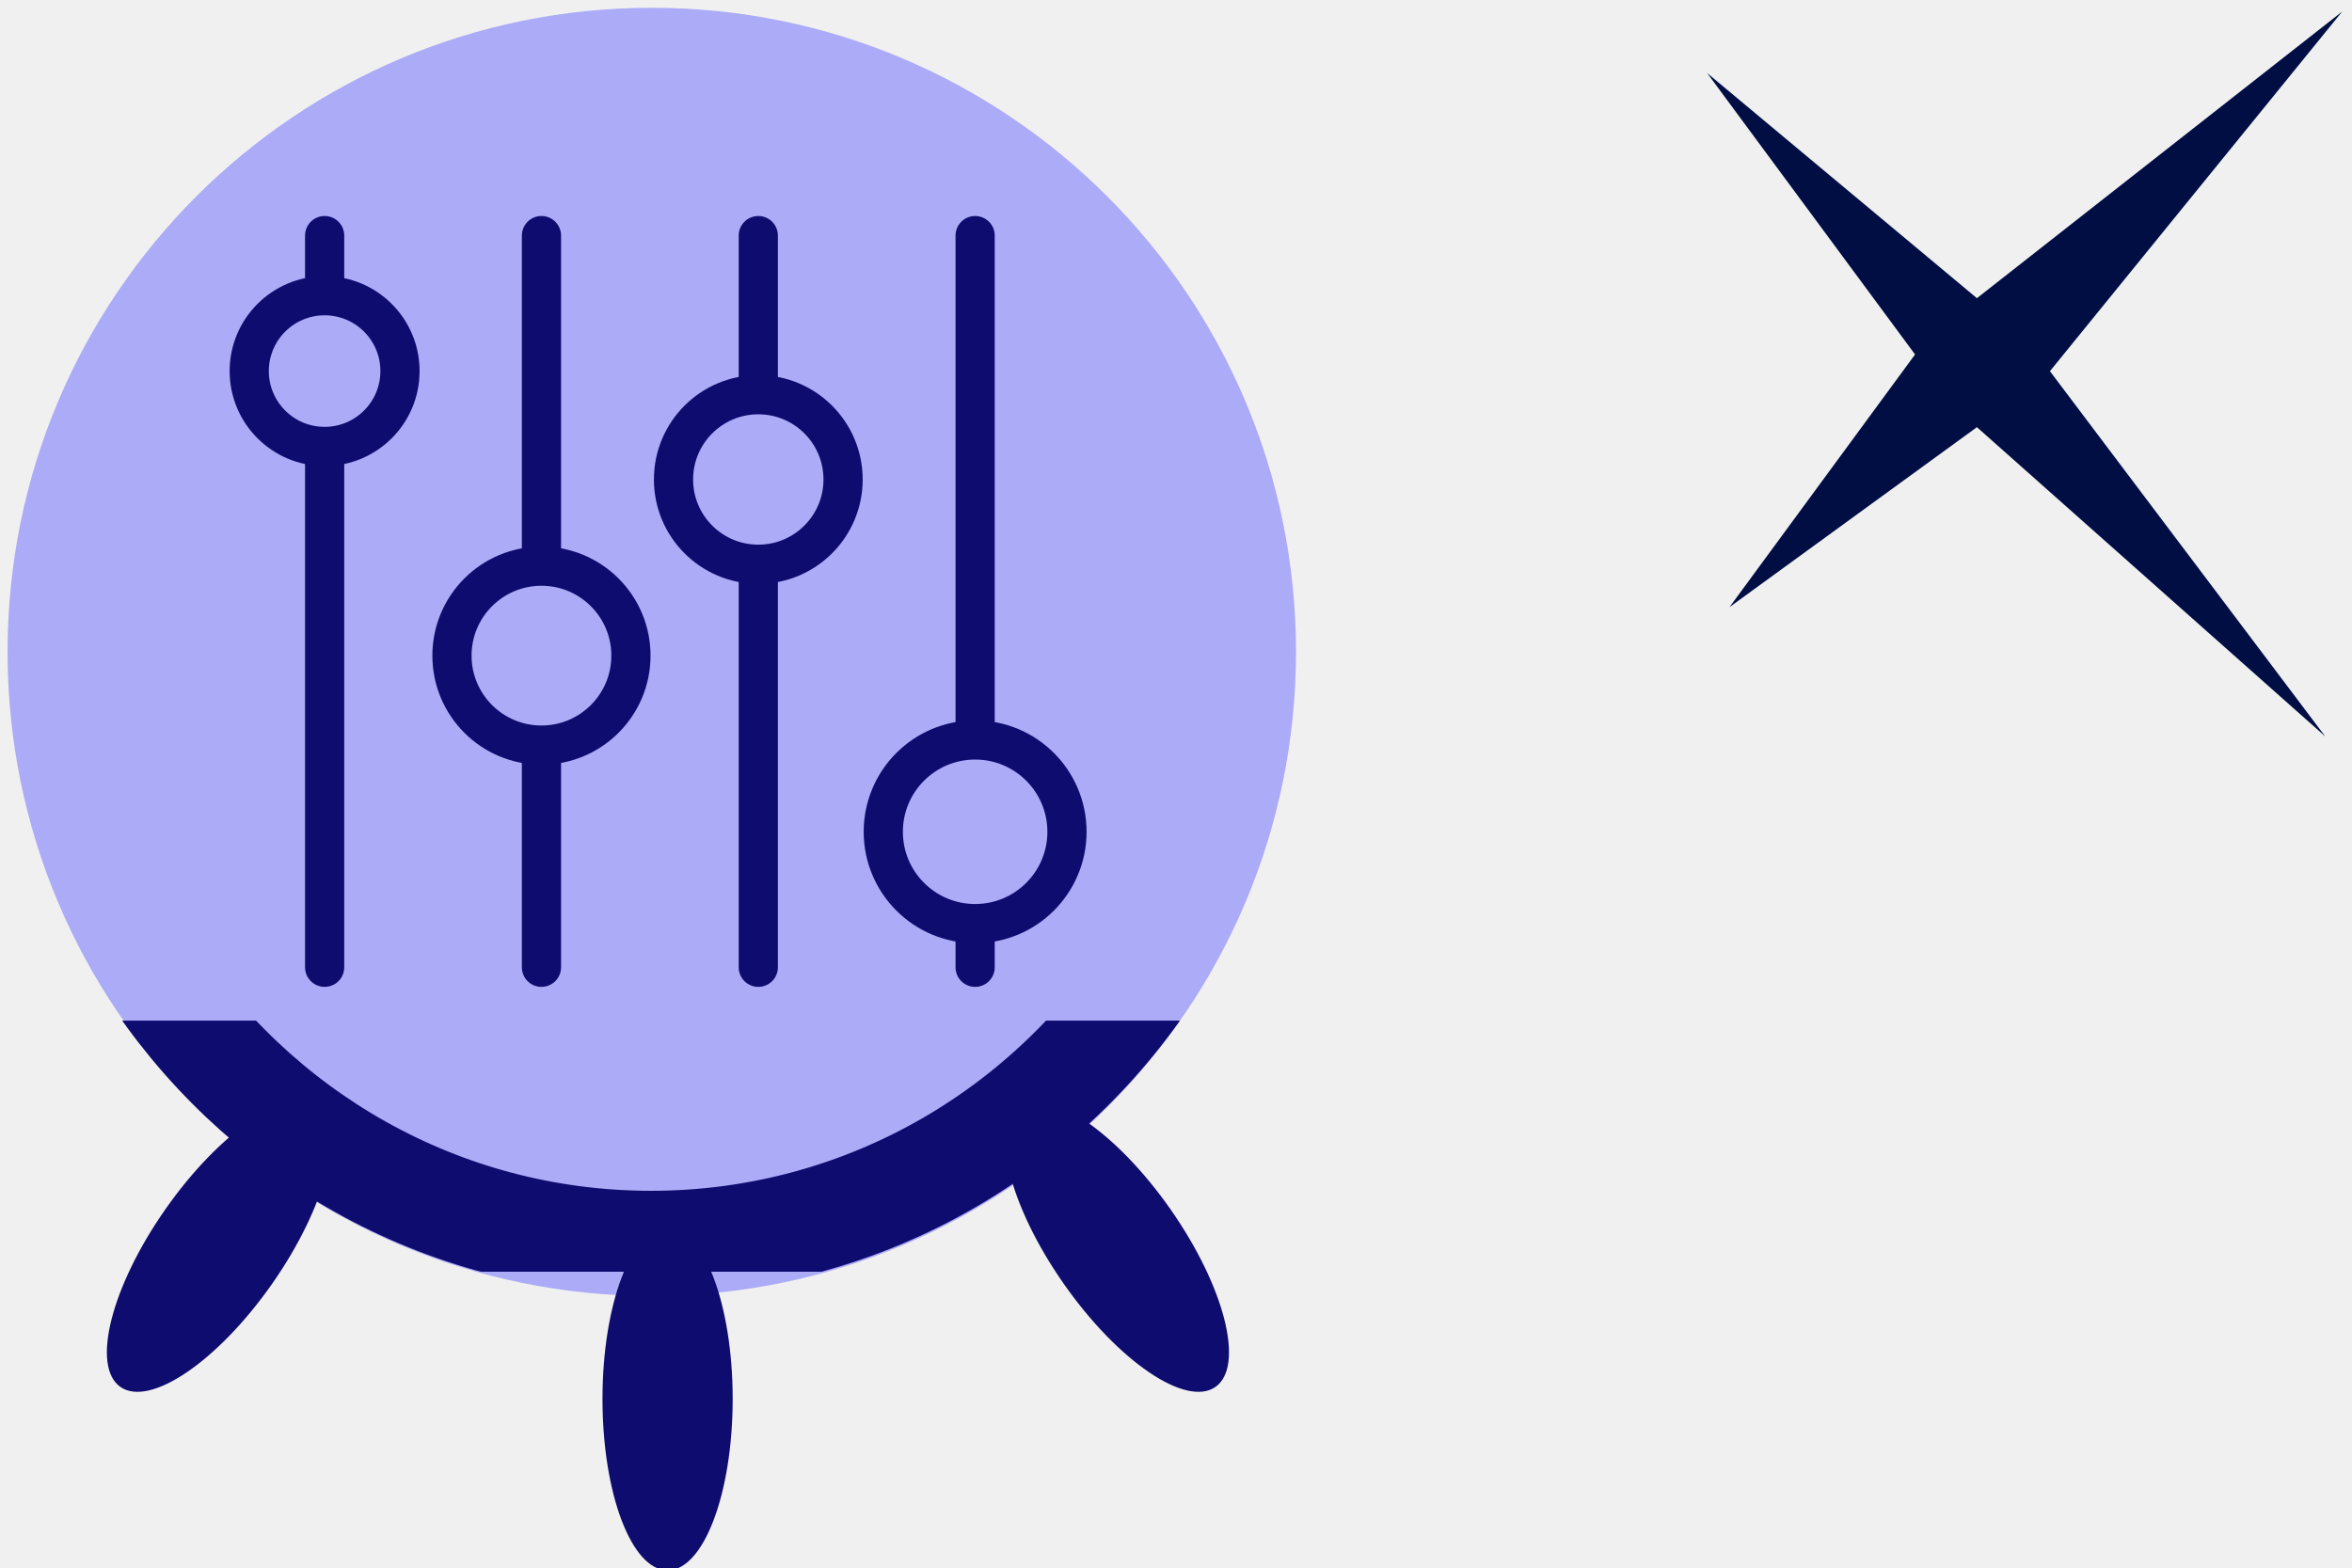
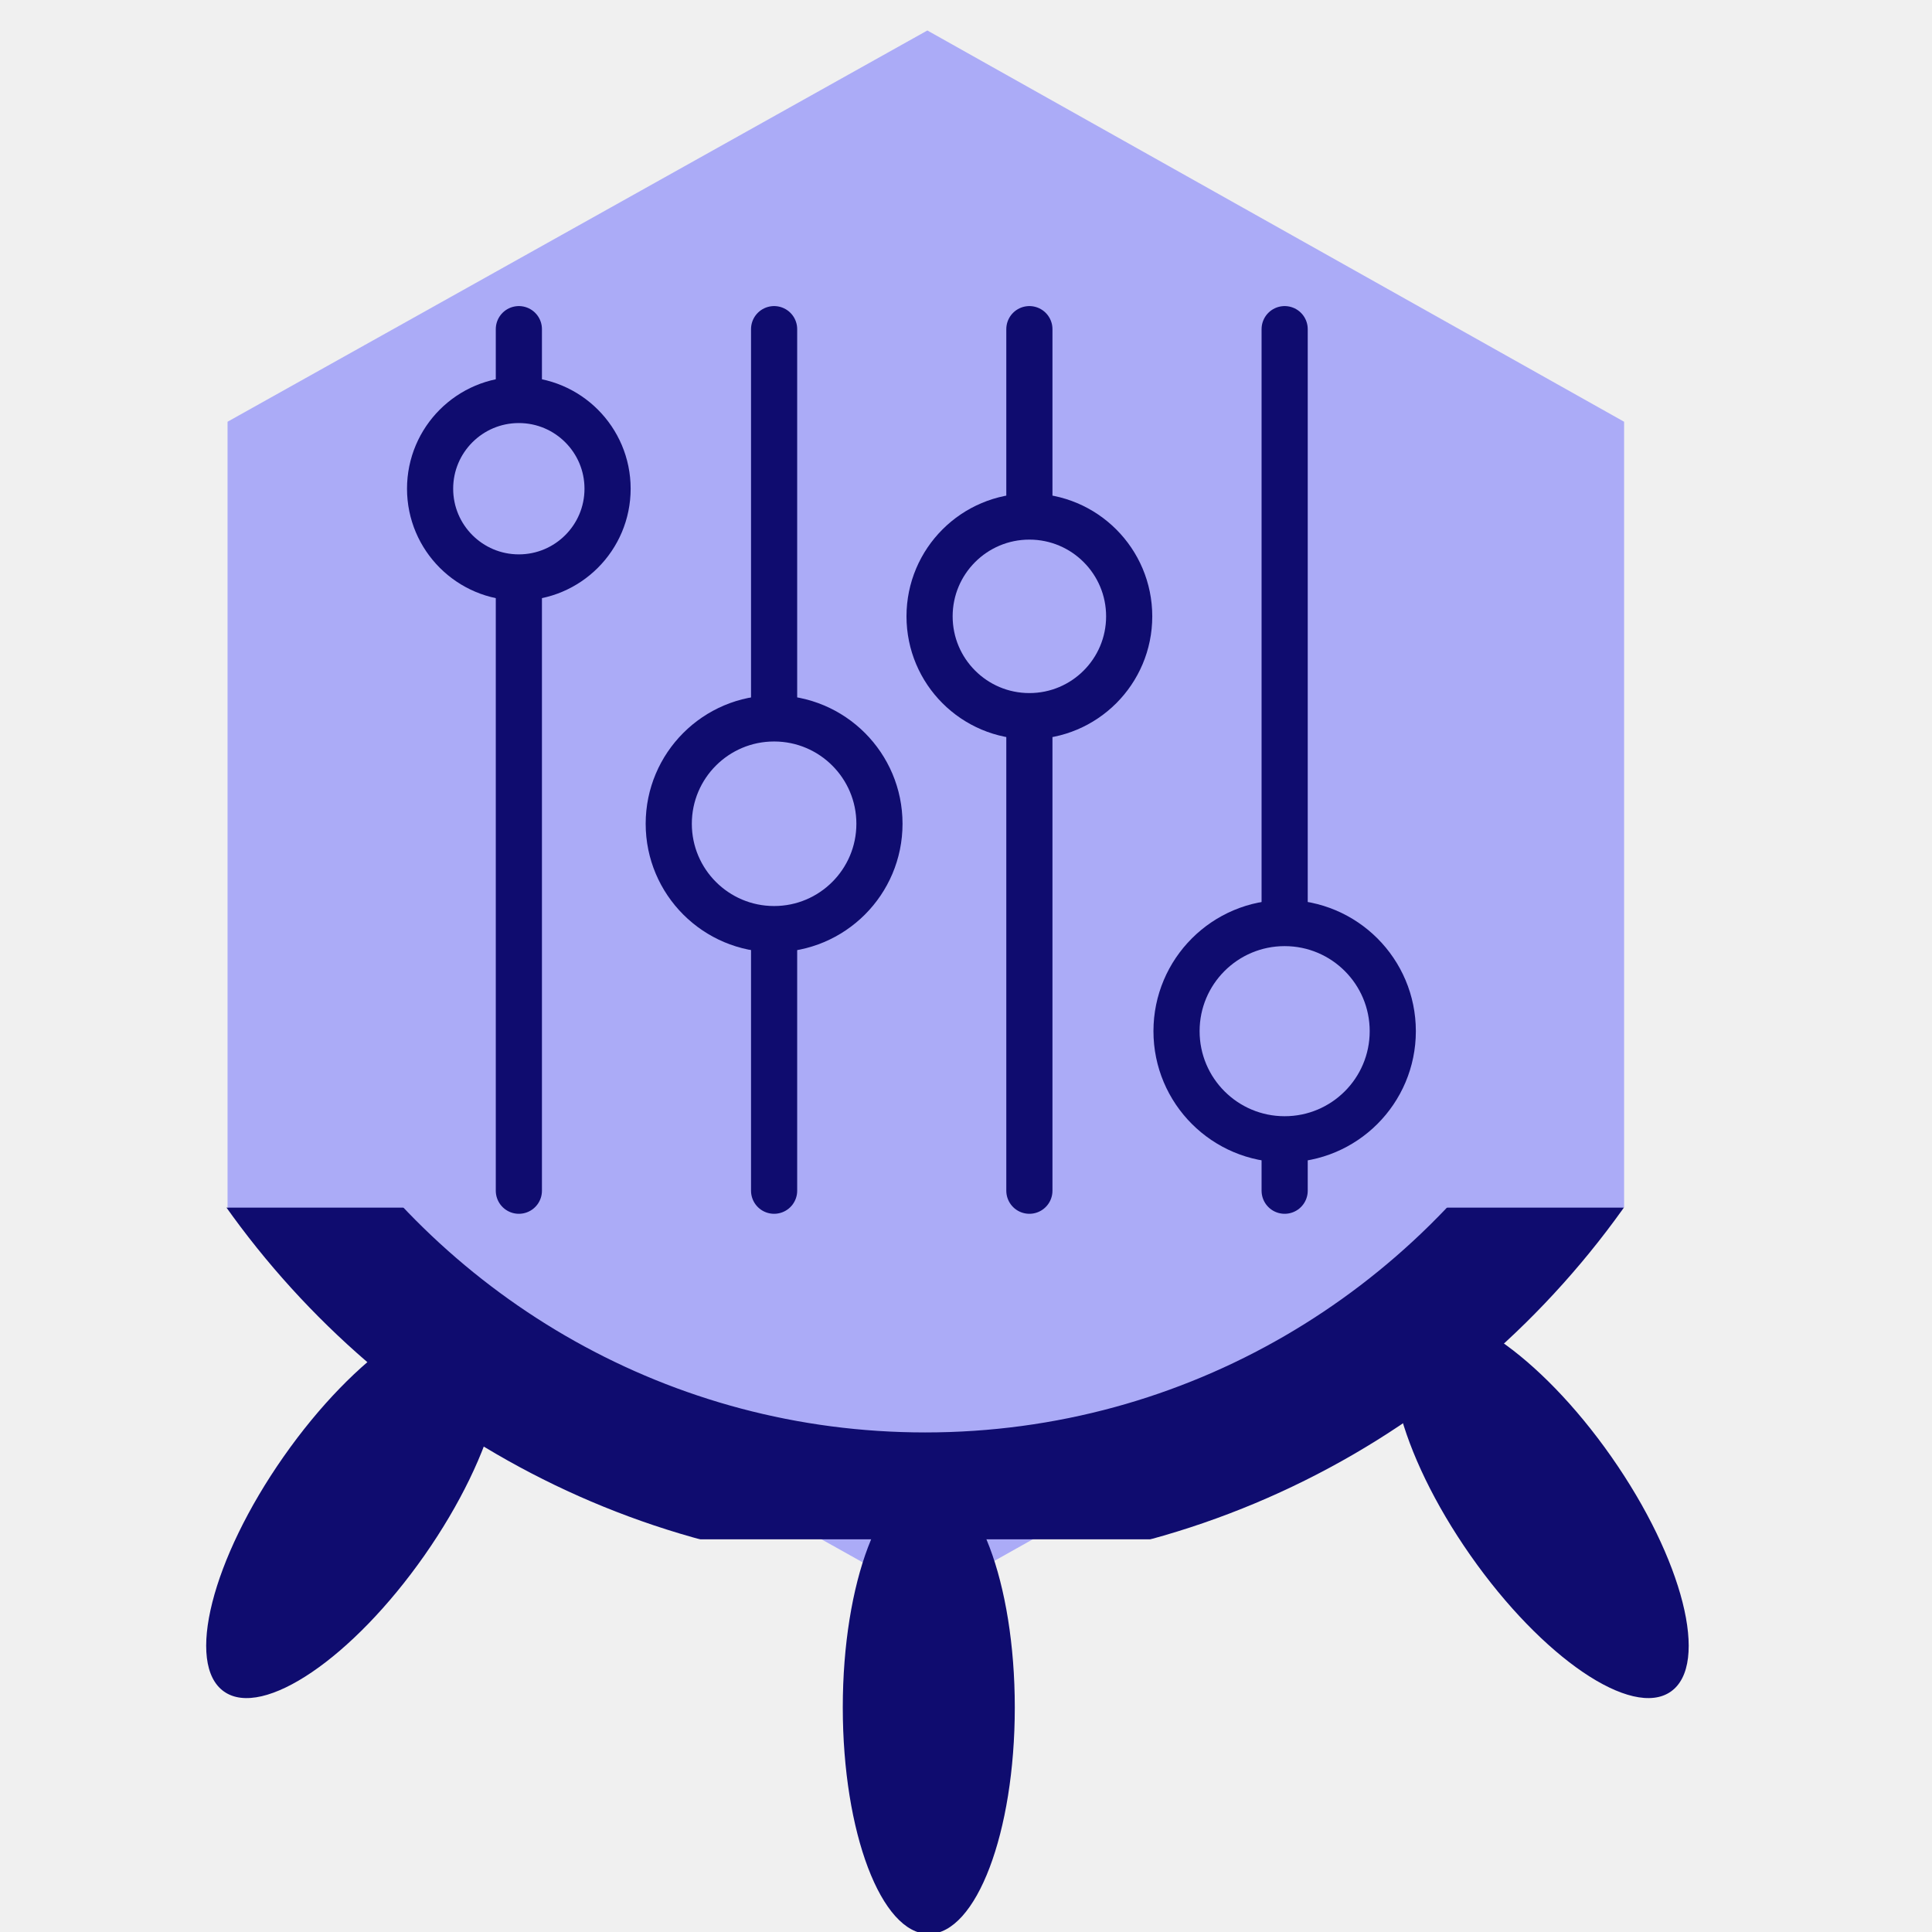
- <svg xmlns="http://www.w3.org/2000/svg" height="40" viewBox="0 0 60 40" width="60" version="1.1" id="svg36">
-   <defs id="defs40">
-     <mask id="a-1" fill="#ffffff">
-       <path d="M 0,0 H 313.303 V 159.865 H 0 Z" fill="#ffffff" fill-rule="evenodd" id="path2-9" />
-     </mask>
-     <mask id="mask865" fill="#ffffff">
-       <path d="M 0,0 H 313.303 V 159.865 H 0 Z" fill="#ffffff" fill-rule="evenodd" id="path863" />
+ <svg xmlns="http://www.w3.org/2000/svg" width="40" height="40" version="1.1" viewBox="0 0 40 40">
+   <defs>
+     <mask id="c" fill="#ffffff">
+       <path d="m0 0h313.3v159.86h-313.3z" fill="#fff" fill-rule="evenodd" />
    </mask>
  </defs>
  <mask id="a" fill="#ffffff">
-     <path d="M 0,0 H 313.303 V 159.865 H 0 Z" fill="#ffffff" fill-rule="evenodd" id="path2" />
+     <path d="m0 0h313.3v159.86h-313.3z" fill="#fff" fill-rule="evenodd" />
  </mask>
  <mask id="b" fill="#ffffff">
-     <path d="M 0,0 H 313.303 V 159.865 H 0 Z" fill="#ffffff" fill-rule="evenodd" id="path5" />
+     <path d="m0 0h313.3v159.86h-313.3z" fill="#fff" fill-rule="evenodd" />
  </mask>
-   <g id="g1042" style="display:inline">
-     <g id="g994" transform="matrix(0.08667043,0,0,0.08667043,54.83753,-43.97586)" style="display:inline">
-       <path id="path990" style="fill:#000e44;fill-opacity:1;fill-rule:evenodd;stroke:none;stroke-width:3.147" d="m 56.695,510.774 -107.532,84.402 -79.398,-66.275 61.189,82.843 -54.627,74.395 72.837,-52.987 102.529,91.046 -81.039,-107.532 z" />
-     </g>
-     <circle style="opacity:1;fill:#ababf7;fill-opacity:1;stroke:none;stroke-width:0.308;stroke-miterlimit:2.5;stroke-opacity:1;stop-color:#000000" id="path912" cx="16.627" cy="16.633" r="16.434" />
-     <g fill="none" fill-rule="evenodd" transform="matrix(0.1506934,0,0,0.1506934,-6.197667,-20.88076)" id="g1008">
-       <g transform="matrix(0.9286315,0,0,-0.9286315,9.271821,454.1644)" id="g1006">
-         <g fill="#0f1689" mask="url(#a-1)" id="g1002" style="fill:#6f0f0c;fill-opacity:1" transform="matrix(0.9448936,0,0,0.9448936,8.696251,2.70184)">
-           <path d="m 203.461,95.688 c 6.936,0 12.559,-14.809 12.559,-33.077 0,-18.268 -5.623,-33.077 -12.559,-33.077 -6.936,0 -12.559,14.809 -12.559,33.077 0,18.268 5.623,33.077 12.559,33.077 z" transform="rotate(35,137.9312,151.55)" id="path996" style="fill:#0f0c6f;fill-opacity:1" />
-           <path d="m 30.142,95.688 c 6.936,0 12.559,-14.809 12.559,-33.077 0,-18.268 -5.623,-33.077 -12.559,-33.077 -6.936,0 -12.559,14.809 -12.559,33.077 0,18.268 5.623,33.077 12.559,33.077 z" transform="matrix(-0.819152,0.5735764,0.5735764,0.819152,58.08461,47.70477)" id="path998" style="fill:#0f0c6f;fill-opacity:1" />
-           <path d="m 116.733,66.275 c 6.936,0 12.559,-14.809 12.559,-33.077 0,-18.268 -5.623,-33.077 -12.559,-33.077 -6.936,0 -12.559,14.809 -12.559,33.077 0,18.268 5.623,33.077 12.559,33.077 z" transform="matrix(-1,0,0,1,272.6285,53.67076)" id="path1000" style="fill:#0f0c6f;fill-opacity:1" />
+   <g>
+     <g transform="matrix(.036536 0 0 -.036536 5.5327 26.776)" />
+     <g transform="matrix(.34573 0 0 .34573 6.898 6.011)">
+       <g transform="matrix(2.8924 0 0 2.8924 -18.796 -15.657)">
+         <g transform="matrix(.49527 0 0 .49527 5.0758 3.2126)">
+           <g transform="matrix(1.7758,0,0,1.7758,-164.24,-70.425)">
+             <g transform="translate(96.564,87.836)" fill="#66ff9a" stroke-width="3.24">
+               <polygon class="st0" transform="matrix(.72255 0 0 .7031 -28.717 -125.97)" points="78.4 118.6 78.4 144.9 55.7 158 32.9 144.9 32.9 118.6 55.7 105.5" fill="#ababf7" />
+             </g>
+             <g transform="matrix(.15831 0 0 .15831 83.649 18.463)" fill="#005e20" fill-rule="evenodd">
+               <g transform="matrix(1.0777,0,0,-1.0777,-10.799,451.79)">
+                 <g transform="matrix(.94489 0 0 .94489 8.6963 2.7018)" fill="#0f0c6f" mask="url(#c)">
+                   <path transform="rotate(35,137.93,151.55)" d="m203.46 95.688c6.936 0 12.559-14.809 12.559-33.077s-5.623-33.077-12.559-33.077-12.559 14.809-12.559 33.077 5.623 33.077 12.559 33.077z" />
+                   <path transform="matrix(-.81915 .57358 .57358 .81915 58.085 47.705)" d="m30.142 95.688c6.936 0 12.559-14.809 12.559-33.077s-5.623-33.077-12.559-33.077c-6.936 0-12.559 14.809-12.559 33.077s5.623 33.077 12.559 33.077z" />
+                   <path d="m153.24 119.95c-6.936 0-12.559-14.809-12.559-33.077s5.623-33.077 12.559-33.077c6.936 0 12.559 14.809 12.559 33.077s-5.623 33.077-12.559 33.077z" />
+                 </g>
+                 <path transform="matrix(.94489 0 0 .94489 8.6963 2.7018)" d="m251.47 173.1c-20.23-33.61-56.89-56.068-98.756-56.068-40.721 0-76.516 21.246-97.059 53.335" fill="none" mask="url(#c)" stroke="#0f0c6f" stroke-width="19.999" />
+               </g>
+             </g>
+           </g>
        </g>
-         <path d="m 251.467,173.1 c -20.23,-33.61 -56.89,-56.068 -98.756,-56.068 -40.721,0 -76.516,21.246 -97.059,53.335" mask="url(#a-1)" stroke="#0f1689" stroke-width="20" id="path1004" style="stroke:#0f0c6f;stroke-opacity:1" transform="matrix(0.9448936,0,0,0.9448936,8.696251,2.70184)" />
+       </g>
+       <g stroke="#0f0c6f" stroke-linecap="round" stroke-linejoin="round" stroke-width="2.764">
+         <line x1="11.12" x2="11.12" y1="2.325" y2="53.919" />
+         <line x1="26.405" x2="26.405" y1="2.325" y2="53.919" />
+         <line x1="41.692" x2="41.692" y1="2.325" y2="53.919" />
+         <line x1="56.979" x2="56.979" y1="2.325" y2="53.919" />
+       </g>
+       <g fill="#ababf7" stroke="#0f0c6f" stroke-width="2.764">
+         <circle cx="56.979" cy="44.365" r="6.475" />
+         <circle cx="41.692" cy="19.523" r="5.977" />
+         <circle cx="26.405" cy="31.944" r="6.309" />
+         <circle cx="11.118" cy="11.88" r="5.314" />
      </g>
    </g>
-     <g id="g1480" />
-     <g id="g24" transform="matrix(0.03653614,0,0,-0.03653614,5.532657,26.77646)">
-       <g id="g22" />
-     </g>
-     <g id="g26" transform="matrix(0.03653614,0,0,-0.03653614,-34.46734,26.91895)" />
-     <g id="g28" transform="matrix(0.03653614,0,0,-0.03653614,-34.46734,26.91895)" />
-     <g id="g30" transform="matrix(0.03653614,0,0,-0.03653614,-34.46734,26.91895)" />
-     <g id="g32" transform="matrix(0.03653614,0,0,-0.03653614,-34.46734,26.91895)" />
-     <g id="g34" transform="matrix(0.03653614,0,0,-0.03653614,-34.46734,26.91895)" />
-     <g id="g36" transform="matrix(0.03653614,0,0,-0.03653614,-34.46734,26.91895)" />
-     <g id="g38" transform="matrix(0.03653614,0,0,-0.03653614,-34.46734,26.91895)" />
-     <g id="g40" transform="matrix(0.03653614,0,0,-0.03653614,-34.46734,26.91895)" />
-     <g id="g42" transform="matrix(0.03653614,0,0,-0.03653614,-34.46734,26.91895)" />
-     <g id="g44" transform="matrix(0.03653614,0,0,-0.03653614,-34.46734,26.91895)" />
-     <g id="g46" transform="matrix(0.03653614,0,0,-0.03653614,-34.46734,26.91895)" />
-     <g id="g48" transform="matrix(0.03653614,0,0,-0.03653614,-34.46734,26.91895)" />
-     <g id="g50" transform="matrix(0.03653614,0,0,-0.03653614,-34.46734,26.91895)" />
-     <g id="g52" transform="matrix(0.03653614,0,0,-0.03653614,-34.46734,26.91895)" />
-     <g id="g54" transform="matrix(0.03653614,0,0,-0.03653614,-34.46734,26.91895)" />
-     <g id="g2809" transform="matrix(0.3457295,0,0,0.3457295,6.898005,6.011029)">
-       <line x1="4.002" y1="-6.5358829e-13" x2="4.002" y2="54" id="Path-6" stroke="#ffffff" stroke-width="1.5" stroke-linecap="round" stroke-linejoin="round" style="stroke:#0f0c6f;stroke-opacity:1;stroke-width:2.892;stroke-miterlimit:4;stroke-dasharray:none" />
-       <line x1="20" y1="-6.5358829e-13" x2="20" y2="54" id="Path-6-Copy" stroke="#ffffff" stroke-width="1.5" stroke-linecap="round" stroke-linejoin="round" style="stroke:#0f0c6f;stroke-opacity:1;stroke-width:2.892;stroke-miterlimit:4;stroke-dasharray:none" />
-       <line x1="36" y1="-6.5358829e-13" x2="36" y2="54" id="Path-6-Copy-2" stroke="#ffffff" stroke-width="1.5" stroke-linecap="round" stroke-linejoin="round" style="stroke:#0f0c6f;stroke-opacity:1;stroke-width:2.892;stroke-miterlimit:4;stroke-dasharray:none" />
-       <line x1="52" y1="-6.5358829e-13" x2="52" y2="54" id="Path-6-Copy-3" stroke="#ffffff" stroke-width="1.5" stroke-linecap="round" stroke-linejoin="round" style="stroke:#0f0c6f;stroke-opacity:1;stroke-width:2.892;stroke-miterlimit:4;stroke-dasharray:none" />
-       <circle id="use33" cx="52" cy="44" r="6.777" style="fill:#ababf7;fill-opacity:1;stroke:#0f0c6f;stroke-width:2.892;stroke-opacity:1;stroke-miterlimit:4;stroke-dasharray:none" />
-       <circle id="use40" cx="36" cy="18" r="6.256" style="fill:#ababf7;fill-opacity:1;stroke:#0f0c6f;stroke-width:2.892;stroke-opacity:1;stroke-miterlimit:4;stroke-dasharray:none" />
-       <circle id="use47" cx="20" cy="31" r="6.603" style="fill:#ababf7;fill-opacity:1;stroke:#0f0c6f;stroke-width:2.892;stroke-opacity:1;stroke-miterlimit:4;stroke-dasharray:none" />
-       <circle id="use54" cx="4" cy="10" style="fill:#ababf7;fill-opacity:1;stroke:#0f0c6f;stroke-width:2.892;stroke-opacity:1;stroke-miterlimit:4;stroke-dasharray:none" r="5.562" />
-     </g>
  </g>
-   <g transform="matrix(0.9587988,0,0,0.9587988,-871.3429,-378.3503)" id="g893" />
</svg>
